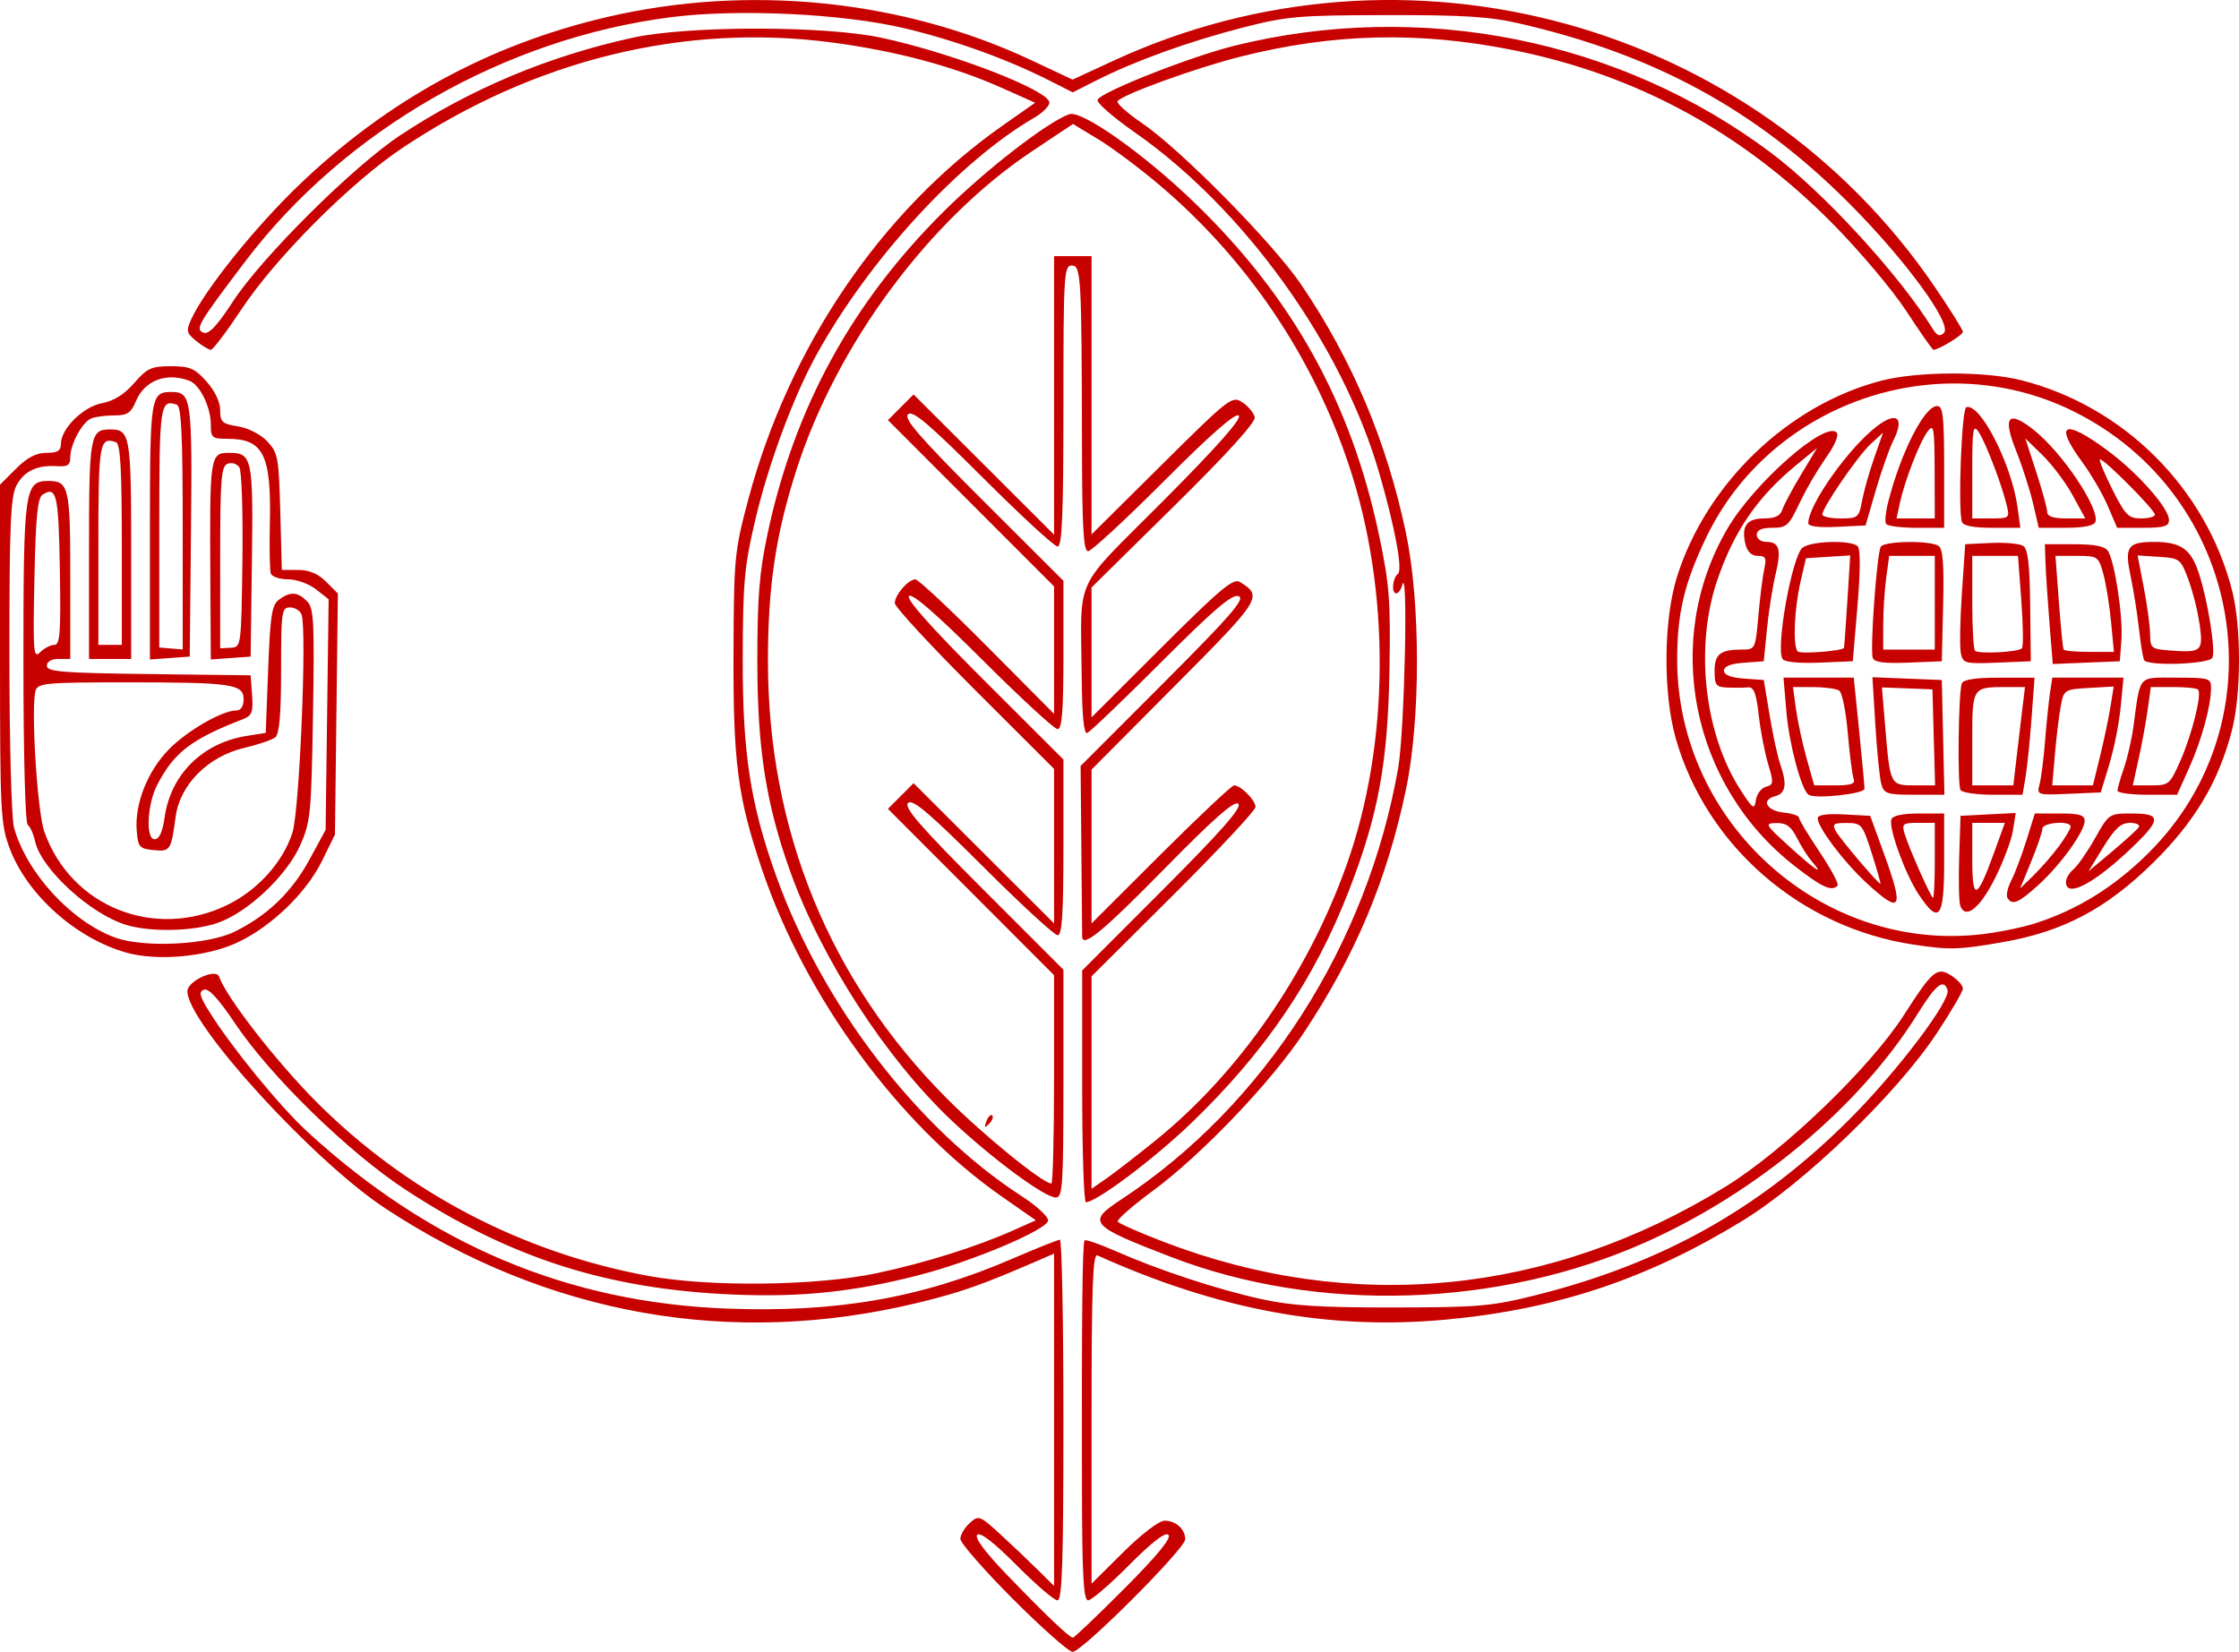
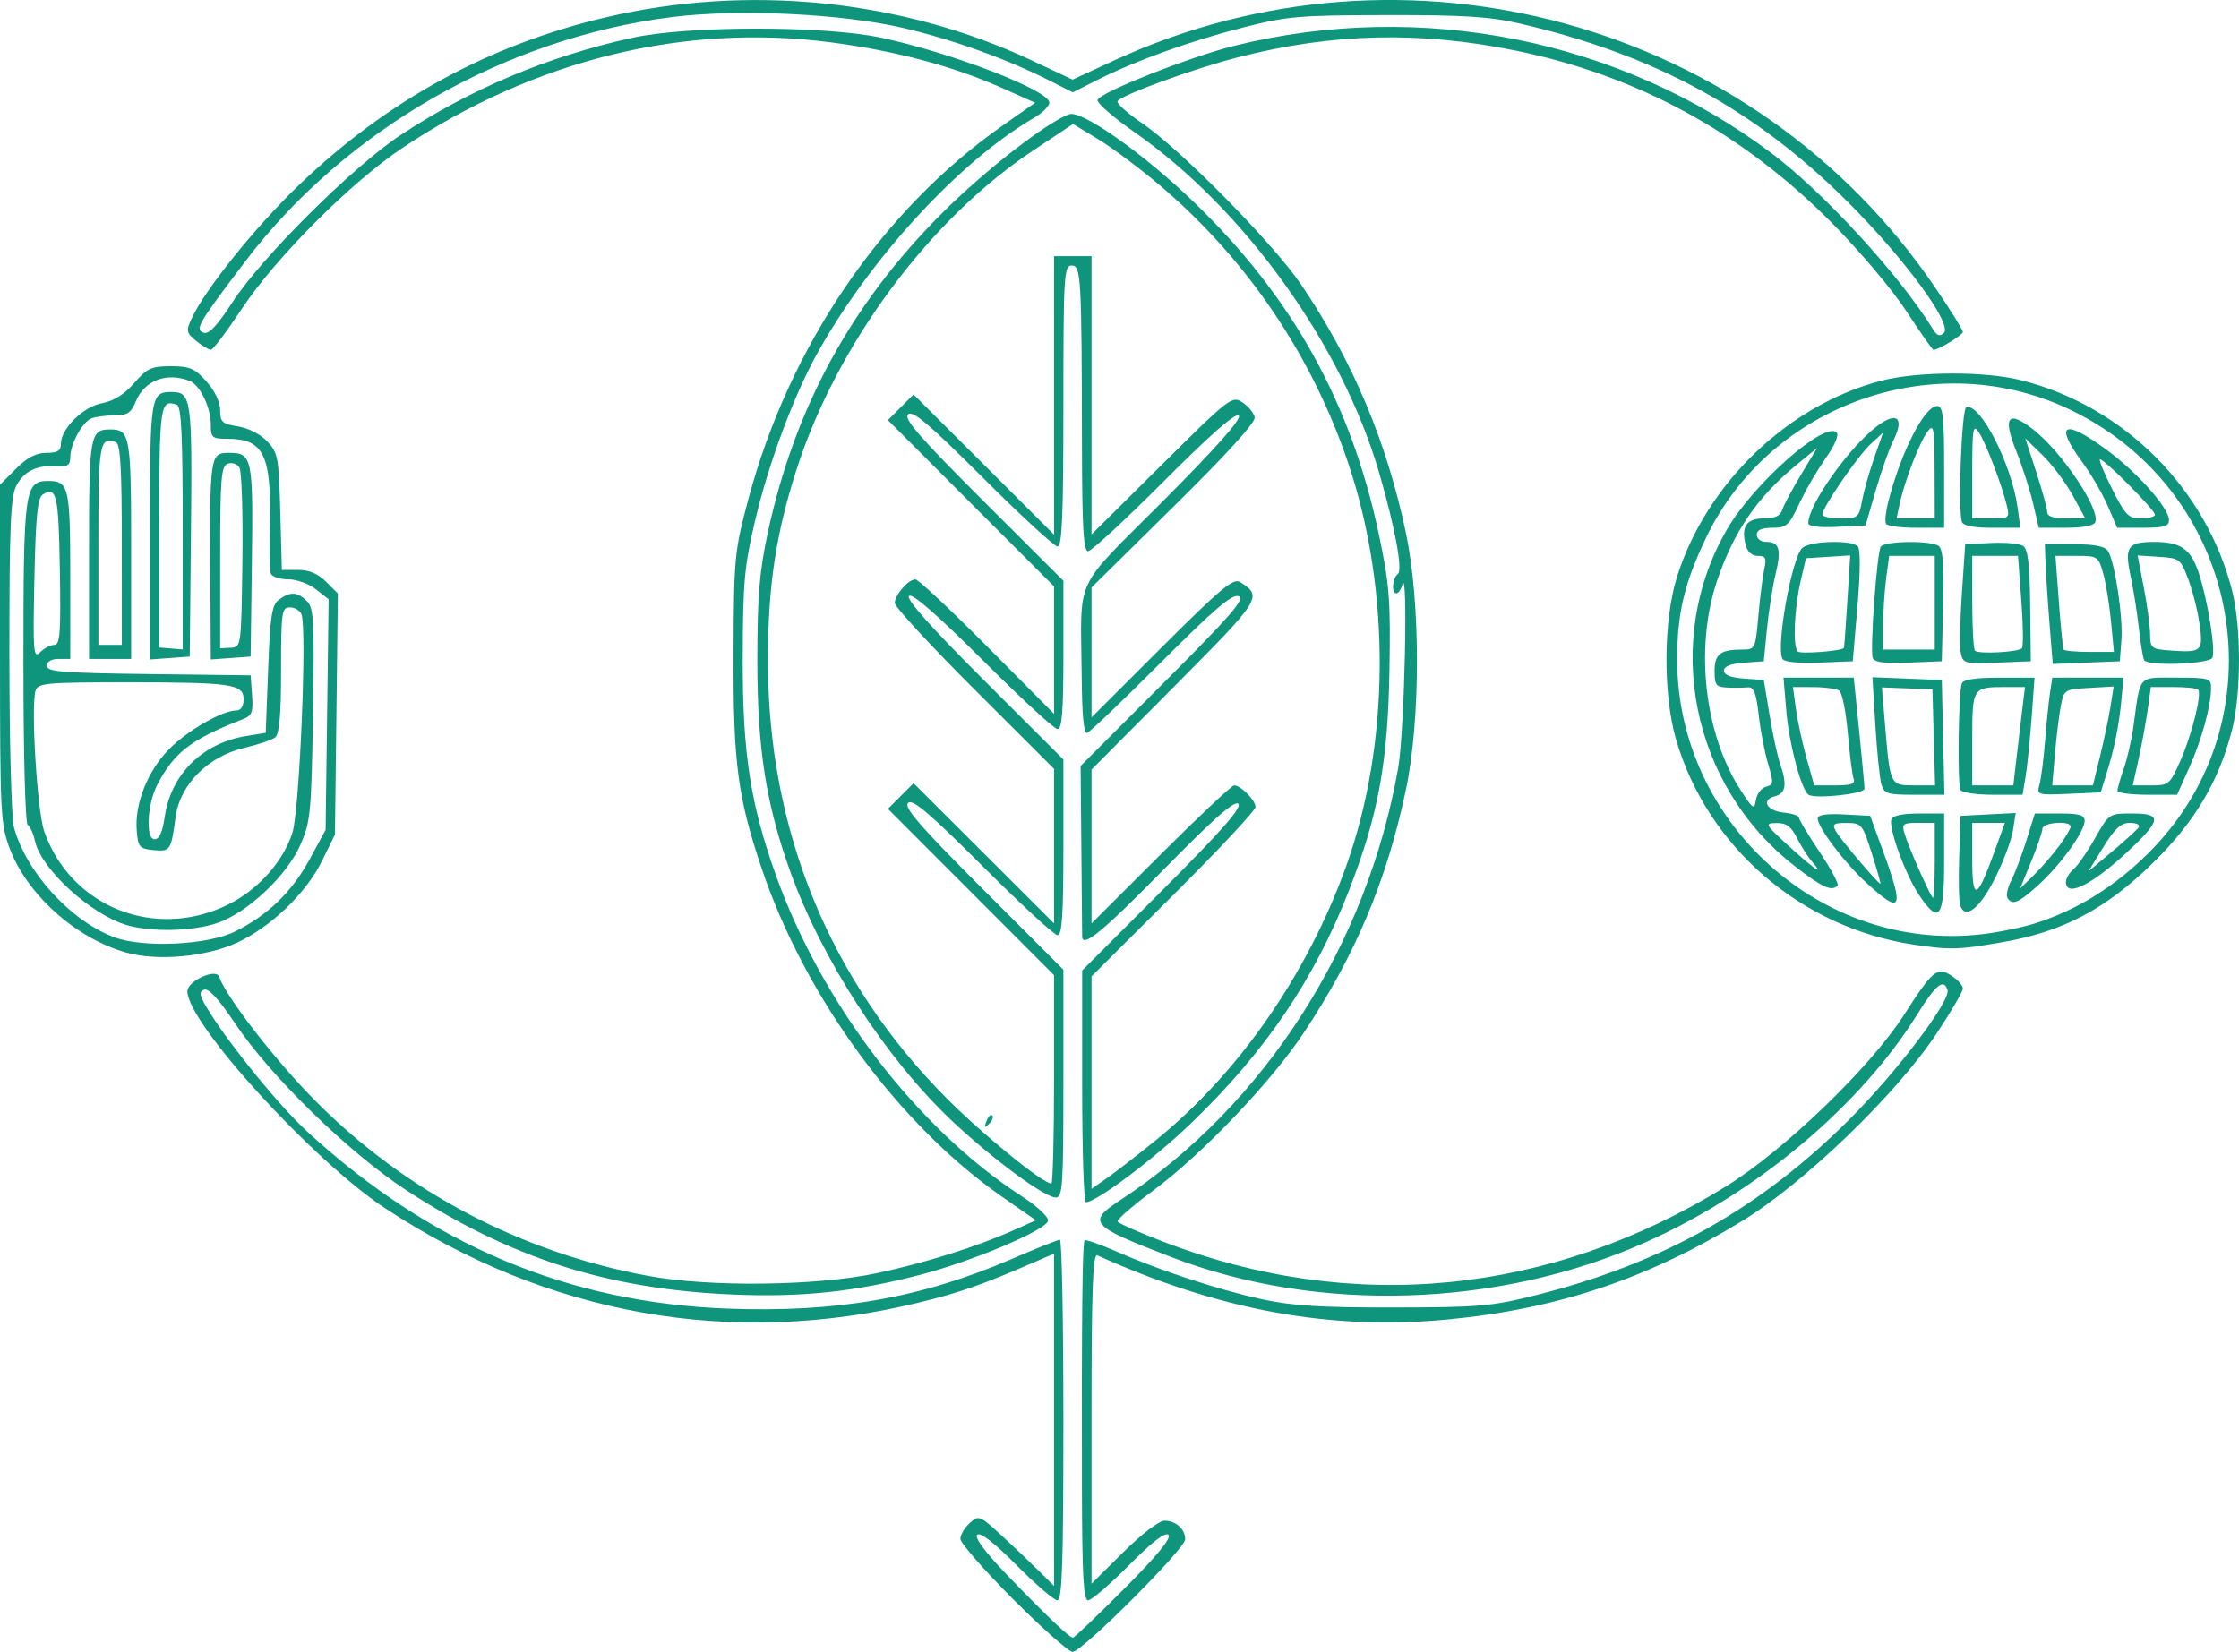
<svg xmlns="http://www.w3.org/2000/svg" width="477.941" height="352.689" viewBox="0 0 126.455 93.316">
-   <path d="M57.212 90.335c-1.635-1.64-2.972-3.169-2.972-3.399 0-.23.236-.631.525-.893.51-.462.56-.443 1.786.683a91.205 91.205 0 012.12 2.013l.86.855V70.819l-.992.43c-3.097 1.343-4.313 1.77-6.701 2.348-10.52 2.547-20.892.707-30.078-5.335C17.68 65.578 10.583 57.793 10.583 56c0-.582 1.628-1.326 1.796-.821.375 1.125 3.22 4.79 5.48 7.058 5.086 5.104 11.593 8.518 18.75 9.84 3.485.643 9.54.569 12.938-.159 2.746-.587 5.598-1.483 7.684-2.414l1.271-.568-1.933-1.349c-5.816-4.058-11.086-11.25-13.527-18.457-1.376-4.065-1.636-6.027-1.614-12.17.02-5.473.052-5.805.83-8.732 2.299-8.636 7.524-16.328 14.348-21.12l1.856-1.303-1.86-.832C53.867 3.75 50.614 2.879 46.992 2.4c-8.333-1.102-16.78.968-24.239 5.94-2.933 1.955-7.155 6.182-9.096 9.106-.845 1.274-1.63 2.315-1.747 2.315-.116 0-.488-.224-.826-.498-.556-.45-.583-.569-.278-1.237.748-1.641 3.594-5.188 6.074-7.568C21.878 5.662 27.618 2.526 34.246.972 42.266-.91 50.95-.027 58.27 3.412l2.309 1.086 2.32-1.073c16.466-7.607 36.166-2.19 46.35 12.748.887 1.3 1.612 2.458 1.612 2.573 0 .179-1.37 1.016-1.663 1.016-.056 0-.744-.983-1.528-2.183-.788-1.208-2.669-3.436-4.21-4.99-5.074-5.112-10.992-8.334-17.878-9.735-5.392-1.098-10.29-.984-15.58.361-2.524.642-6.665 2.147-6.885 2.503-.07.114.552.672 1.384 1.239 2.193 1.494 7.409 6.788 8.992 9.127 2.891 4.27 4.814 8.825 5.907 13.996.837 3.962.838 10.59 0 14.552-1.084 5.13-2.846 9.318-5.775 13.728-1.851 2.787-5.749 6.867-8.504 8.903-1.16.858-2.058 1.644-1.994 1.748.065.104 1.217.612 2.56 1.13 10.688 4.11 21.821 3.023 31.764-3.101 3.291-2.028 8.177-6.73 10.085-9.708 1.625-2.536 1.875-2.74 2.695-2.204.347.227.63.55.63.716 0 .166-.67 1.313-1.49 2.549-2.264 3.415-7.456 8.425-10.946 10.563-5.373 3.292-10.491 5.002-16.725 5.588-6.593.62-12.857-.532-19.72-3.625-.262-.118-.331 1.817-.331 9.198v9.348l1.792-1.779c1.028-1.02 2.022-1.779 2.329-1.779.64 0 1.17.476 1.17 1.05 0 .53-5.829 6.359-6.358 6.359-.218 0-1.734-1.342-3.37-2.981zm6.284-.587c1.85-1.856 2.676-2.862 2.499-3.04-.178-.177-.917.39-2.234 1.716-1.082 1.09-2.12 1.981-2.305 1.981-.264 0-.34-1.4-.35-6.416-.02-9.58.026-13.793.151-13.919.062-.062.86.216 1.773.617 2.455 1.078 5.73 2.156 8.204 2.7 1.718.378 3.324.48 7.48.474 4.836-.006 5.531-.067 8.081-.709 7.14-1.797 12.674-4.914 17.722-9.981 2.658-2.669 5.673-6.659 5.477-7.248-.22-.66-.658-.308-1.701 1.368-3.23 5.19-9.041 10.07-15.337 12.88-8.309 3.71-18.537 4.03-26.81.84-4.62-1.78-4.78-1.963-2.825-3.248 8.078-5.31 13.897-14.378 15.647-24.384.363-2.078.572-11.65.225-10.322-.067.254-.218.463-.337.463-.285 0-.209-.878.096-1.099.284-.206-.162-2.62-1.056-5.704-2.093-7.224-7.622-14.926-13.813-19.244-1.207-.842-2.15-1.666-2.094-1.831.141-.426 5.242-2.443 7.742-3.061 10.528-2.603 21.746-.362 30.296 6.053 2.973 2.23 7.245 6.886 9.152 9.975.222.359.385.413.607.202.508-.484-2.188-4.165-5.407-7.384-5.24-5.238-10.904-8.324-18.522-10.092-1.706-.396-3.168-.49-7.54-.482-5.018.009-5.633.063-8.202.725-2.989.77-6.039 1.874-8.186 2.962l-1.34.678-1.307-.662c-2.4-1.217-5.413-2.303-8.217-2.964C47.577.77 41.722.49 37.948.965c-9.412 1.185-18.464 6.37-24.094 13.8-2.686 3.545-2.857 3.837-2.354 4.03.29.111.762-.39 1.65-1.754 1.642-2.52 6.805-7.65 9.472-9.41 3.964-2.617 8.359-4.46 13.107-5.5 3.122-.682 10.803-.686 14.013-.006 3.985.843 9.525 2.98 9.525 3.672 0 .196-.387.581-.86.856-4.225 2.454-9.313 7.993-12.284 13.373-1.309 2.37-2.715 6.16-3.463 9.333-.622 2.636-.702 3.521-.712 7.865-.013 5.314.436 8.218 1.896 12.282 2.607 7.256 7.97 14.25 13.845 18.058.873.565 1.538 1.182 1.504 1.396-.082.522-4.242 2.281-7.231 3.058-3.7.96-6.688 1.276-10.555 1.113-7.086-.298-12.587-2.056-18.478-5.905-3.23-2.11-7.658-6.429-9.66-9.422-.93-1.387-1.49-1.994-1.75-1.894-.31.12-.252.356.305 1.248 1.263 2.022 3.99 5.357 5.55 6.788 6.95 6.375 14.689 9.635 23.682 9.978 6.21.236 10.97-.595 16.118-2.816 1.37-.591 2.579-1.075 2.688-1.075.11 0 .198 4.583.198 10.186 0 8.08-.07 10.186-.337 10.186-.185 0-1.223-.891-2.305-1.98-1.274-1.283-2.059-1.891-2.225-1.725-.166.167.437.977 1.71 2.298 2.184 2.266 3.484 3.504 3.691 3.516.076.004 1.381-1.24 2.902-2.766zM61.119 61.37v-6.546l4.556-4.561c3.303-3.307 4.476-4.642 4.266-4.852-.21-.21-1.368.807-4.207 3.7-3.466 3.529-4.613 4.47-4.616 3.79l-.044-4.915-.043-4.715 4.7-4.705c3.796-3.802 4.609-4.74 4.229-4.886-.363-.139-1.365.715-4.377 3.728-2.149 2.149-4.032 3.95-4.185 4-.185.062-.288-1.011-.305-3.17-.046-5.868-.56-4.755 4.6-9.938 3.028-3.042 4.45-4.647 4.273-4.824-.177-.177-1.582 1.054-4.222 3.699-2.176 2.18-4.107 3.964-4.291 3.964-.259 0-.337-1.329-.345-5.887-.018-9.715-.049-10.253-.585-10.253-.43 0-.463.554-.463 7.938 0 6.132-.074 7.937-.327 7.937-.18 0-2.083-1.752-4.228-3.894-3.057-3.052-3.97-3.825-4.222-3.574-.252.252.664 1.304 4.228 4.863l4.55 4.542V37c0 3.155-.082 4.192-.328 4.192-.18 0-2.083-1.753-4.228-3.895-2.6-2.594-3.99-3.806-4.166-3.63-.176.177 1.236 1.763 4.229 4.752l4.492 4.487v4.964c0 3.768-.078 4.963-.327 4.963-.18 0-2.083-1.752-4.228-3.894-3.041-3.036-3.972-3.824-4.22-3.576-.248.249.684 1.322 4.229 4.868l4.546 4.549v6.435c0 5.76-.045 6.435-.429 6.435-.63 0-3.622-2.211-5.885-4.35-3.727-3.525-7.346-9.116-9.13-14.109-1.356-3.796-1.843-6.92-1.843-11.836 0-3.621.113-5.025.578-7.205 1.52-7.123 4.759-13.05 9.942-18.196 2.381-2.365 5.844-5.05 7.092-5.501.696-.251 4.193 2.214 7.047 4.966 5.56 5.363 8.875 11.323 10.45 18.793.594 2.813.661 3.687.592 7.672-.09 5.226-.633 8.171-2.296 12.447-1.945 5-4.713 9.083-8.892 13.11-2.086 2.011-5.364 4.474-5.955 4.474-.117 0-.212-2.946-.212-6.546zm4.161 3.042c4.677-3.786 8.563-9.382 10.751-15.485 2.471-6.889 2.526-15.548.144-22.673A35.398 35.398 0 0065.55 10.507c-1.13-.962-2.705-2.143-3.501-2.626l-1.447-.877-2.282 1.519c-5.853 3.895-11.074 10.95-13.342 18.032-1.17 3.653-1.608 6.598-1.606 10.808.005 9.545 3.484 18.046 10.108 24.695 2.061 2.069 5.418 4.8 5.9 4.8.083 0 .151-2.649.151-5.885v-5.884L54.84 50.39l-4.692-4.697.725-.725.724-.724 3.968 3.96 3.967 3.961v-8.73l-4.498-4.492c-2.474-2.47-4.498-4.663-4.498-4.871 0-.464.769-1.349 1.166-1.342.16.003 1.986 1.713 4.06 3.8l3.77 3.797v-7.2l-4.692-4.697-4.692-4.697.725-.725.724-.725 3.968 3.961 3.967 3.96V14.47h2.117v15.72l3.96-3.93c3.852-3.82 3.978-3.917 4.564-3.528.332.22.643.598.691.84.057.284-1.573 2.08-4.564 5.028l-4.651 4.587v7.338l3.97-3.964c3.32-3.313 4.043-3.917 4.414-3.683 1.296.818 1.221.938-3.692 5.879l-4.692 4.718V52.166l3.906-3.899c2.148-2.145 4.014-3.9 4.146-3.9.378 0 1.208.84 1.208 1.222 0 .19-2.083 2.42-4.63 4.956l-4.63 4.61v12.003l.86-.599c.473-.33 1.72-1.296 2.772-2.147zm-9.568-1.072c.1-.26.247-.408.329-.326.081.081 0 .295-.181.474-.261.26-.292.23-.148-.148zM7.125 53.812c-2.847-.807-5.6-3.274-6.582-5.895C.033 46.55 0 45.9 0 36.923v-9.541l.9-.9c.636-.636 1.14-.9 1.72-.9.632 0 .82-.116.82-.509 0-.858 1.26-2.101 2.33-2.299.654-.12 1.251-.495 1.807-1.133.732-.842.975-.953 2.072-.953 1.069 0 1.35.12 2.014.864.472.527.772 1.158.772 1.62 0 .67.114.773 1.008.916.587.094 1.277.448 1.654.848.601.64.652.914.733 3.974l.088 3.287h.917c.626 0 1.127.21 1.582.666l.665.665-.082 6.81-.082 6.808-.731 1.488c-.895 1.823-2.905 3.752-4.823 4.63-1.746.8-4.5 1.041-6.239.548zm6.124-1.179c1.86-.914 3.235-2.24 4.232-4.078l.908-1.674.086-6.513.086-6.514-.717-.564c-.399-.313-1.1-.564-1.58-.564-.474 0-.91-.149-.97-.33-.06-.183-.084-1.437-.053-2.788.09-3.915-.358-4.82-2.391-4.82-.876 0-.944-.058-.944-.806 0-.978-.616-2.244-1.202-2.469-1.296-.497-2.54-.025-3.027 1.149-.276.665-.483.804-1.205.804-.48 0-1.065.074-1.3.164-.52.199-1.203 1.455-1.203 2.208 0 .432-.153.536-.728.497-1.142-.078-1.89.279-2.318 1.105-.326.63-.394 2.285-.392 9.572 0 4.914.115 9.222.26 9.74.708 2.553 3.225 5.296 5.691 6.205 1.627.6 5.241.427 6.767-.324zm-6.068-.367c-2.025-.582-4.853-3.16-5.2-4.738-.093-.425-.28-.84-.414-.924-.141-.087-.244-3.957-.244-9.204 0-9.79.061-10.23 1.417-10.23 1.143 0 1.229.372 1.229 5.344v4.71h-.662c-.407 0-.661.15-.661.392 0 .331.881.402 5.755.463l5.754.071.082 1.123c.07.967-.004 1.157-.53 1.36-2.915 1.132-3.88 1.873-4.83 3.71-.564 1.09-.66 3.067-.149 3.067.268 0 .451-.4.573-1.256.344-2.406 2.136-4.182 4.62-4.579l1.087-.174.137-3.59c.117-3.062.208-3.642.617-3.94.636-.466 1.042-.443 1.574.09.39.39.43 1.11.341 6.415-.092 5.584-.14 6.068-.72 7.37-.781 1.75-2.986 3.818-4.692 4.399-1.367.466-3.694.521-5.084.121zm5.675-1.152c1.705-.834 3.124-2.413 3.659-4.071.403-1.25.83-11.508.514-12.332-.084-.219-.378-.397-.653-.397-.467 0-.501.243-.501 3.54 0 2.514-.096 3.614-.33 3.8-.183.145-.976.414-1.764.6-2.025.474-3.617 2.072-3.859 3.872-.258 1.927-.3 1.989-1.255 1.897-.79-.076-.869-.168-.945-1.09-.125-1.521.615-3.388 1.832-4.617 1.05-1.061 3.005-2.182 3.805-2.182.244 0 .4-.244.4-.628 0-.865-.65-.96-6.63-.96-4.51 0-4.99.044-5.118.464-.276.898.09 6.834.49 7.968 1.5 4.254 6.243 6.148 10.355 4.136zM3.068 36.43c.324 0 .373-.68.312-4.277-.072-4.23-.183-4.71-.972-4.211-.288.182-.392 1.249-.465 4.778-.085 4.136-.056 4.507.324 4.127.229-.23.59-.417.801-.417zm1.96-5.37c0-6.473.056-6.8 1.19-6.8 1.133 0 1.19.327 1.19 6.8v6.164h-2.38zm1.851-.296c0-4.296-.08-5.695-.33-5.782-.932-.325-.993.031-.993 5.788v5.66H6.88zm1.588-.748c0-7.626.038-7.873 1.21-7.873 1.133 0 1.183.354 1.11 7.837l-.071 7.112-1.125.081-1.124.082zm1.852-.181c0-5.246-.078-6.881-.331-6.97-.946-.33-.992-.008-.992 6.921v6.793l.661.055.662.055zm1.562 3.105c-.044-7.258-.029-7.358 1.069-7.358 1.293 0 1.354.297 1.277 6.12l-.072 5.39-1.124.081-1.125.082-.025-4.315zm1.81-1.272c.036-2.692-.041-5.061-.171-5.264a.574.574 0 00-.661-.207c-.368.141-.424.833-.424 5.294v5.132l.596-.03c.592-.03.595-.055.66-4.925zm94.391 21.696c-6.373-.954-11.68-5.546-13.43-11.621-.732-2.545-.705-6.71.06-9.15 1.656-5.282 6.292-9.731 11.556-11.09 2.057-.53 5.86-.539 7.91-.018 5.785 1.47 10.422 6.107 11.892 11.892.52 2.043.512 5.853-.015 7.887-.75 2.897-2.095 5.157-4.445 7.47-2.655 2.612-5.084 3.894-8.512 4.492-2.473.431-2.967.445-5.016.138zm6.88-1.21c2.38-.765 4.462-2.06 6.375-3.96 7.562-7.517 5.39-20.223-4.27-24.978-7.606-3.745-17.069-.467-20.718 7.176-1.228 2.572-1.63 4.28-1.624 6.911.019 9.18 8.166 16.514 17.194 15.475.946-.108 2.315-.389 3.042-.623zm-6.603-1.635c-.76-1.148-1.704-3.748-1.537-4.233.072-.21.637-.33 1.547-.33h1.433v2.777c0 3.163-.292 3.525-1.443 1.786zm.914-1.918v-2.117h-.944c-.855 0-.927.056-.766.596.243.815 1.495 3.638 1.614 3.638.053 0 .096-.953.096-2.117zm1.443 2.578c-.078-.204-.107-1.433-.065-2.731l.077-2.36 1.558-.081 1.559-.08-.16 1.006c-.089.554-.553 1.779-1.031 2.723-.845 1.667-1.642 2.293-1.938 1.523zm1.881-2.943l.636-1.752h-1.843v2.038c0 2.397.255 2.337 1.207-.286zm-7.195 1.628c-1.264-1.165-2.744-3.127-2.744-3.639 0-.193.518-.268 1.484-.217l1.484.08.765 2.101c1.17 3.215.998 3.506-.99 1.675zm.315-1.654c-.524-1.648-.579-1.714-1.414-1.72-.747-.005-.835.06-.621.457.23.43 2.387 2.977 2.52 2.977.034 0-.185-.771-.485-1.714zm7.662 2.516c-.088-.142.01-.588.218-.993.207-.404.59-1.42.852-2.256l.477-1.522h1.407c1.102 0 1.407.09 1.407.416 0 .602-1.373 2.503-2.625 3.634-1.121 1.013-1.467 1.157-1.736.72zm2.911-2.927c.36-.488.656-.984.656-1.101 0-.359-1.587-.241-1.594.117-.004.182-.289 1.017-.634 1.856l-.627 1.526.772-.755a16.364 16.364 0 001.427-1.643zm-14.92 1.133c-5.863-4.564-7.5-12.768-3.805-19.073 1.506-2.57 5.503-6.09 6.164-5.428.146.146-.096.718-.613 1.444a19.995 19.995 0 00-1.495 2.572c-.583 1.246-.72 1.369-1.521 1.369-.607 0-.881.123-.881.397 0 .218.23.396.513.396.765 0 .89.416.55 1.833-.17.704-.388 2.097-.487 3.097l-.18 1.817-1.124.082c-.742.053-1.124.206-1.124.448 0 .241.382.394 1.124.447l1.125.082.328 1.984c.18 1.091.448 2.33.595 2.752.405 1.162.324 1.67-.29 1.83-.81.212-.469.828.511.925.462.046.84.172.84.281 0 .11.527.984 1.17 1.944.644.96 1.1 1.816 1.015 1.901-.343.343-.869.103-2.415-1.1zm.964-.265c-.223-.254-.602-.85-.841-1.323-.335-.66-.603-.857-1.157-.848-.69.012-.661.066.72 1.323 1.448 1.32 2.03 1.706 1.278.848zm-2.596-4.22c.434-.113.444-.223.123-1.29-.193-.64-.432-1.886-.532-2.766-.141-1.25-.275-1.592-.609-1.56-.235.023-.755.028-1.155.01-.645-.026-.728-.132-.728-.927 0-.968.325-1.22 1.571-1.22.72 0 .738-.038.904-1.917.093-1.055.243-2.246.333-2.646.137-.607.076-.728-.367-.728-.341 0-.589-.229-.692-.64-.257-1.025.061-1.477 1.04-1.477.62 0 .925-.142 1.034-.484.084-.267.561-1.162 1.059-1.988l.905-1.504-1.156.948c-2.213 1.813-3.56 3.781-4.496 6.568-1.263 3.762-.711 8.642 1.334 11.806.7 1.082.779 1.134.864.565.051-.344.307-.682.568-.75zm16.943 5.377c0-.2.192-.524.427-.719.235-.195.782-.983 1.216-1.752.785-1.39.796-1.398 2.087-1.398 1.656 0 1.664.33.04 1.888-2.164 2.077-3.77 2.92-3.77 1.981zm4.116-3.099c.082-.132-.146-.24-.506-.24-.503 0-.848.316-1.497 1.369l-.842 1.37 1.348-1.13c.742-.62 1.415-1.237 1.497-1.369zm-18.652-1.828c-.408-.276-1.096-2.852-1.253-4.696l-.163-1.919h3.968l.304 2.992c.167 1.646.303 3.123.303 3.283 0 .293-2.785.592-3.159.34zm2.547-.893c-.077-.2-.225-1.36-.33-2.58-.104-1.218-.322-2.303-.484-2.41-.161-.107-.816-.196-1.454-.198l-1.16-.004.17 1.25c.095.688.365 1.938.6 2.778l.43 1.528h1.184c.895 0 1.15-.089 1.044-.364zm1.563.298c-.093-.328-.244-1.822-.336-3.32l-.167-2.724 1.959.078 1.959.079.074 3.24.074 3.242h-1.697c-1.533 0-1.713-.057-1.866-.595zm2.961-2.646l-.075-2.712-1.427-.056-1.426-.055.181 2.172c.28 3.353.284 3.363 1.651 3.363h1.171zm1.51 2.973c-.181-.293-.119-5.483.073-6.016.08-.225.757-.33 2.114-.33h1.995l-.17 2.314c-.095 1.274-.247 2.762-.34 3.308l-.167.992h-1.67c-.918 0-1.744-.12-1.835-.268zm3.16-1.783c.097-.836.245-2.087.33-2.778l.152-1.256h-1.07c-1.896 0-1.908.019-1.908 2.938v2.618h2.32zm1.304 1.468c.091-.334.232-1.441.313-2.46.081-1.018.206-2.239.278-2.712l.13-.86h4.021l-.157 1.654a19.8 19.8 0 01-.643 3.241l-.486 1.588-1.81.079c-1.776.077-1.808.067-1.646-.53zm3.42-1.6c.222-.91.486-2.166.586-2.793l.183-1.139-1.405.081c-1.373.08-1.408.101-1.581 1.007-.098.51-.247 1.73-.332 2.712l-.154 1.786H118.204zm.982 1.952c0-.128.161-.693.359-1.257.197-.564.44-1.62.54-2.349.407-2.996.215-2.778 2.429-2.778 1.862 0 1.963.031 1.957.596-.011 1.035-.53 2.923-1.236 4.498l-.682 1.52h-1.684c-.926 0-1.683-.103-1.683-.23zm3.552-1.687c.66-1.497 1.23-3.794 1-4.025-.079-.078-.71-.142-1.405-.142h-1.263l-.174 1.256a43.04 43.04 0 01-.51 2.778l-.336 1.522h1.038c.997 0 1.06-.054 1.65-1.39zm-22.47-5.756c-.394-.636.541-5.823 1.131-6.283.498-.387 2.75-.445 3.116-.08.158.16.153 1.402-.014 3.374l-.264 3.122-1.896.078c-1.163.047-1.965-.035-2.074-.211zm3.469-.62c.016-.022.103-1.208.192-2.634l.163-2.594-1.25.08-1.25.08-.306 1.323c-.357 1.544-.443 3.663-.16 3.945.154.155 2.487-.024 2.61-.199zm1.628.566c-.165-.442.23-5.924.453-6.285.2-.323 2.763-.364 3.256-.051.253.16.32 1.024.265 3.37l-.075 3.153-1.886.077c-1.356.056-1.921-.018-2.013-.264zm3.502-3.12v-2.646h-2.574l-.168 1.228a23.673 23.673 0 00-.169 2.646v1.418h2.911zm1.473 2.856c-.072-.334-.046-1.857.058-3.385l.189-2.778 1.455-.069c.8-.038 1.618.038 1.817.167.27.176.371 1.041.397 3.376l.035 3.14-1.91.078c-1.807.073-1.918.045-2.041-.53zm3.446-.279c.088-.088.075-1.299-.03-2.691l-.19-2.532h-2.582v2.602c0 1.43.07 2.672.155 2.757.196.196 2.43.081 2.647-.136zm1.558-1.441c-.103-1.28-.203-2.803-.223-3.385l-.036-1.058 1.665.003c1.175.002 1.736.117 1.905.39.386.625.852 3.737.754 5.03l-.091 1.191-1.894.077-1.893.078-.187-2.327zm3.477-.078c-.09-.946-.288-2.166-.44-2.712-.27-.96-.316-.992-1.488-.992h-1.21l.192 2.58c.105 1.419.227 2.64.27 2.712.044.073.7.132 1.46.132h1.38zm1.869 2.183c-.064-.109-.195-.913-.293-1.786a37.519 37.519 0 00-.476-2.998c-.343-1.61-.154-1.886 1.298-1.892 1.535-.007 2.113.39 2.562 1.765.503 1.538.949 4.304.77 4.771-.142.37-3.655.497-3.861.14zm3.143-1.976a14.22 14.22 0 00-.63-2.54c-.447-1.205-.492-1.24-1.67-1.318l-1.21-.079.347 1.8c.192.989.353 2.178.358 2.643.009.802.066.849 1.134.927 1.773.13 1.868.049 1.671-1.433zm-22.11-5.76c0-1.036 2.282-4.259 3.876-5.474 1.131-.864 1.575-.481.929.802-.23.458-.678 1.726-.994 2.817l-.575 1.984-1.618.08c-1.037.05-1.618-.025-1.618-.21zm3.036-1.26c.102-.545.41-1.635.685-2.422l.501-1.43-.693.637c-.722.662-2.735 3.594-2.735 3.984 0 .123.463.224 1.029.224.98 0 1.037-.048 1.213-.993zm1.355 1.298c-.076-.122-.018-.688.128-1.256.722-2.813 2.044-5.4 2.76-5.4.329 0 .394.572.394 3.44v3.44h-1.572c-.864 0-1.634-.1-1.71-.224zm2.744-3.017c-.008-2.442-.047-2.661-.396-2.2-.445.59-1.295 2.784-1.568 4.052l-.186.86h2.159zm1.543 2.91c-.233-.7-.017-6.393.246-6.48.782-.261 2.561 3.215 2.896 5.657l.158 1.154h-1.595c-1.04 0-1.633-.115-1.705-.331zm2.535-.926c-.285-1.19-1.209-3.6-1.594-4.16-.312-.455-.358-.173-.358 2.183v2.705h1.063c1.026 0 1.057-.026.889-.728zm1.48-.132c-.18-.764-.608-2.096-.954-2.96-.778-1.942-.452-2.327.998-1.178 1.607 1.272 3.74 4.46 3.477 5.196-.076.213-.666.33-1.657.33h-1.54zm2.245-.436c-.388-.713-1.15-1.73-1.694-2.262l-.988-.965.619 1.899c.34 1.044.619 2.062.619 2.261 0 .247.341.363 1.075.363h1.075zm1.977.591c-.29-.678-.941-1.796-1.446-2.483-1.604-2.185-1.032-2.466 1.39-.683 1.732 1.275 3.514 3.285 3.514 3.964 0 .352-.28.436-1.465.436h-1.464zm2.664.492c0-.272-2.972-3.253-3.108-3.118-.056.056.265.828.714 1.716.723 1.434.903 1.615 1.604 1.615.435 0 .79-.096.79-.213z" fill="#c70000" />
+   <path d="M57.212 90.335c-1.635-1.64-2.972-3.169-2.972-3.399 0-.23.236-.631.525-.893.51-.462.56-.443 1.786.683a91.205 91.205 0 012.12 2.013l.86.855V70.819l-.992.43c-3.097 1.343-4.313 1.77-6.701 2.348-10.52 2.547-20.892.707-30.078-5.335C17.68 65.578 10.583 57.793 10.583 56c0-.582 1.628-1.326 1.796-.821.375 1.125 3.22 4.79 5.48 7.058 5.086 5.104 11.593 8.518 18.75 9.84 3.485.643 9.54.569 12.938-.159 2.746-.587 5.598-1.483 7.684-2.414l1.271-.568-1.933-1.349c-5.816-4.058-11.086-11.25-13.527-18.457-1.376-4.065-1.636-6.027-1.614-12.17.02-5.473.052-5.805.83-8.732 2.299-8.636 7.524-16.328 14.348-21.12l1.856-1.303-1.86-.832c-2.735-1.223-5.988-2.094-9.61-2.573-8.333-1.102-16.78.968-24.239 5.94-2.933 1.955-7.155 6.182-9.096 9.106-.845 1.274-1.63 2.315-1.747 2.315-.116 0-.488-.224-.826-.498-.556-.45-.583-.569-.278-1.237.748-1.641 3.594-5.188 6.074-7.568C21.878 5.662 27.618 2.526 34.246.972 42.266-.91 50.95-.027 58.27 3.412l2.309 1.086 2.32-1.073c16.466-7.607 36.166-2.19 46.35 12.748.887 1.3 1.612 2.458 1.612 2.573 0 .179-1.37 1.016-1.663 1.016-.056 0-.744-.983-1.528-2.183-.788-1.208-2.669-3.436-4.21-4.99-5.074-5.112-10.992-8.334-17.878-9.735-5.392-1.098-10.29-.984-15.58.361-2.524.642-6.665 2.147-6.885 2.503-.07.114.552.672 1.384 1.239 2.193 1.494 7.409 6.788 8.992 9.127 2.891 4.27 4.814 8.825 5.907 13.996.837 3.962.838 10.59 0 14.552-1.084 5.13-2.846 9.318-5.775 13.728-1.851 2.787-5.749 6.867-8.504 8.903-1.16.858-2.058 1.644-1.994 1.748.065.104 1.217.612 2.56 1.13 10.688 4.11 21.821 3.023 31.764-3.101 3.291-2.028 8.177-6.73 10.085-9.708 1.625-2.536 1.875-2.74 2.695-2.204.347.227.63.55.63.716 0 .166-.67 1.313-1.49 2.549-2.264 3.415-7.456 8.425-10.946 10.563-5.373 3.292-10.491 5.002-16.725 5.588-6.593.62-12.857-.532-19.72-3.625-.262-.118-.331 1.817-.331 9.198v9.348l1.792-1.779c1.028-1.02 2.022-1.779 2.329-1.779.64 0 1.17.476 1.17 1.05 0 .53-5.829 6.359-6.358 6.359-.218 0-1.734-1.342-3.37-2.981zm6.284-.587c1.85-1.856 2.676-2.862 2.499-3.04-.178-.177-.917.39-2.234 1.716-1.082 1.09-2.12 1.981-2.305 1.981-.264 0-.34-1.4-.35-6.416-.02-9.58.026-13.793.151-13.919.062-.062.86.216 1.773.617 2.455 1.078 5.73 2.156 8.204 2.7 1.718.378 3.324.48 7.48.474 4.836-.006 5.531-.067 8.081-.709 7.14-1.797 12.674-4.914 17.722-9.981 2.658-2.669 5.673-6.659 5.477-7.248-.22-.66-.658-.308-1.701 1.368-3.23 5.19-9.041 10.07-15.337 12.88-8.309 3.71-18.537 4.03-26.81.84-4.62-1.78-4.78-1.963-2.825-3.248 8.078-5.31 13.897-14.378 15.647-24.384.363-2.078.572-11.65.225-10.322-.067.254-.218.463-.337.463-.285 0-.209-.878.096-1.099.284-.206-.162-2.62-1.056-5.704-2.093-7.224-7.622-14.926-13.813-19.244-1.207-.842-2.15-1.666-2.094-1.831.141-.426 5.242-2.443 7.742-3.061 10.528-2.603 21.746-.362 30.296 6.053 2.973 2.23 7.245 6.886 9.152 9.975.222.359.385.413.607.202.508-.484-2.188-4.165-5.407-7.384-5.24-5.238-10.904-8.324-18.522-10.092-1.706-.396-3.168-.49-7.54-.482-5.018.009-5.633.063-8.202.725-2.989.77-6.039 1.874-8.186 2.962l-1.34.678-1.307-.662c-2.4-1.217-5.413-2.303-8.217-2.964C47.577.77 41.722.49 37.948.965c-9.412 1.185-18.464 6.37-24.094 13.8-2.686 3.545-2.857 3.837-2.354 4.03.29.111.762-.39 1.65-1.754 1.642-2.52 6.805-7.65 9.472-9.41 3.964-2.617 8.359-4.46 13.107-5.5 3.122-.682 10.803-.686 14.013-.006 3.985.843 9.525 2.98 9.525 3.672 0 .196-.387.581-.86.856-4.225 2.454-9.313 7.993-12.284 13.373-1.309 2.37-2.715 6.16-3.463 9.333-.622 2.636-.702 3.521-.712 7.865-.013 5.314.436 8.218 1.896 12.282 2.607 7.256 7.97 14.25 13.845 18.058.873.565 1.538 1.182 1.504 1.396-.082.522-4.242 2.281-7.231 3.058-3.7.96-6.688 1.276-10.555 1.113-7.086-.298-12.587-2.056-18.478-5.905-3.23-2.11-7.658-6.429-9.66-9.422-.93-1.387-1.49-1.994-1.75-1.894-.31.12-.252.356.305 1.248 1.263 2.022 3.99 5.357 5.55 6.788 6.95 6.375 14.689 9.635 23.682 9.978 6.21.236 10.97-.595 16.118-2.816 1.37-.591 2.579-1.075 2.688-1.075.11 0 .198 4.583.198 10.186 0 8.08-.07 10.186-.337 10.186-.185 0-1.223-.891-2.305-1.98-1.274-1.283-2.059-1.891-2.225-1.725-.166.167.437.977 1.71 2.298 2.184 2.266 3.484 3.504 3.691 3.516.076.004 1.381-1.24 2.902-2.766zM61.119 61.37v-6.546l4.556-4.561c3.303-3.307 4.476-4.642 4.266-4.852-.21-.21-1.368.807-4.207 3.7-3.466 3.529-4.613 4.47-4.616 3.79l-.044-4.915-.043-4.715 4.7-4.705c3.796-3.802 4.609-4.74 4.229-4.886-.363-.139-1.365.715-4.377 3.728-2.149 2.149-4.032 3.95-4.185 4-.185.062-.288-1.011-.305-3.17-.046-5.868-.56-4.755 4.6-9.938 3.028-3.042 4.45-4.647 4.273-4.824-.177-.177-1.582 1.054-4.222 3.699-2.176 2.18-4.107 3.964-4.291 3.964-.259 0-.337-1.329-.345-5.887-.018-9.715-.049-10.253-.585-10.253-.43 0-.463.554-.463 7.938 0 6.132-.074 7.937-.327 7.937-.18 0-2.083-1.752-4.228-3.894-3.057-3.052-3.97-3.825-4.222-3.574-.252.252.664 1.304 4.228 4.863l4.55 4.542V37c0 3.155-.082 4.192-.328 4.192-.18 0-2.083-1.753-4.228-3.895-2.6-2.594-3.99-3.806-4.166-3.63-.176.177 1.236 1.763 4.229 4.752l4.492 4.487v4.964c0 3.768-.078 4.963-.327 4.963-.18 0-2.083-1.752-4.228-3.894-3.041-3.036-3.972-3.824-4.22-3.576-.248.249.684 1.322 4.229 4.868l4.546 4.549v6.435c0 5.76-.045 6.435-.429 6.435-.63 0-3.622-2.211-5.885-4.35-3.727-3.525-7.346-9.116-9.13-14.109-1.356-3.796-1.843-6.92-1.843-11.836 0-3.621.113-5.025.578-7.205 1.52-7.123 4.759-13.05 9.942-18.196 2.381-2.365 5.844-5.05 7.092-5.501.696-.251 4.193 2.214 7.047 4.966 5.56 5.363 8.875 11.323 10.45 18.793.594 2.813.661 3.687.592 7.672-.09 5.226-.633 8.171-2.296 12.447-1.945 5-4.713 9.083-8.892 13.11-2.086 2.011-5.364 4.474-5.955 4.474-.117 0-.212-2.946-.212-6.546zm4.161 3.042c4.677-3.786 8.563-9.382 10.751-15.485 2.471-6.889 2.526-15.548.144-22.673A35.398 35.398 0 0065.55 10.507c-1.13-.962-2.705-2.143-3.501-2.626l-1.447-.877-2.282 1.519c-5.853 3.895-11.074 10.95-13.342 18.032-1.17 3.653-1.608 6.598-1.606 10.808.005 9.545 3.484 18.046 10.108 24.695 2.061 2.069 5.418 4.8 5.9 4.8.083 0 .151-2.649.151-5.885v-5.884L54.84 50.39l-4.692-4.697.725-.725.724-.724 3.968 3.96 3.967 3.961v-8.73l-4.498-4.492c-2.474-2.47-4.498-4.663-4.498-4.871 0-.464.769-1.349 1.166-1.342.16.003 1.986 1.713 4.06 3.8l3.77 3.797v-7.2L54.84 28.43l-4.692-4.697.725-.725.724-.725 3.968 3.961 3.967 3.96V14.47h2.117v15.72l3.96-3.93c3.852-3.82 3.978-3.917 4.564-3.528.332.22.643.598.691.84.057.284-1.573 2.08-4.564 5.028l-4.651 4.587v7.338l3.97-3.964c3.32-3.313 4.043-3.917 4.414-3.683 1.296.818 1.221.938-3.692 5.879l-4.692 4.718v8.691l3.906-3.899c2.148-2.145 4.014-3.9 4.146-3.9.378 0 1.208.84 1.208 1.222 0 .19-2.083 2.42-4.63 4.956l-4.63 4.61v12.003l.86-.599c.473-.33 1.72-1.296 2.772-2.147zm-9.568-1.072c.1-.26.247-.408.329-.326.081.081 0 .295-.181.474-.261.26-.292.23-.148-.148zM7.125 53.812c-2.847-.807-5.6-3.274-6.582-5.895C.033 46.55 0 45.9 0 36.923v-9.541l.9-.9c.636-.636 1.14-.9 1.72-.9.632 0 .82-.116.82-.509 0-.858 1.26-2.101 2.33-2.299.654-.12 1.251-.495 1.807-1.133.732-.842.975-.953 2.072-.953 1.069 0 1.35.12 2.014.864.472.527.772 1.158.772 1.62 0 .67.114.773 1.008.916.587.094 1.277.448 1.654.848.601.64.652.914.733 3.974l.088 3.287h.917c.626 0 1.127.21 1.582.666l.665.665-.082 6.81-.082 6.808-.731 1.488c-.895 1.823-2.905 3.752-4.823 4.63-1.746.8-4.5 1.041-6.239.548zm6.124-1.179c1.86-.914 3.235-2.24 4.232-4.078l.908-1.674.086-6.513.086-6.514-.717-.564c-.399-.313-1.1-.564-1.58-.564-.474 0-.91-.149-.97-.33-.06-.183-.084-1.437-.053-2.788.09-3.915-.358-4.82-2.391-4.82-.876 0-.944-.058-.944-.806 0-.978-.616-2.244-1.202-2.469-1.296-.497-2.54-.025-3.027 1.149-.276.665-.483.804-1.205.804-.48 0-1.065.074-1.3.164-.52.199-1.203 1.455-1.203 2.208 0 .432-.153.536-.728.497-1.142-.078-1.89.279-2.318 1.105-.326.63-.394 2.285-.392 9.572 0 4.914.115 9.222.26 9.74.708 2.553 3.225 5.296 5.691 6.205 1.627.6 5.241.427 6.767-.324zm-6.068-.367c-2.025-.582-4.853-3.16-5.2-4.738-.093-.425-.28-.84-.414-.924-.141-.087-.244-3.957-.244-9.204 0-9.79.061-10.23 1.417-10.23 1.143 0 1.229.372 1.229 5.344v4.71h-.662c-.407 0-.661.15-.661.392 0 .331.881.402 5.755.463l5.754.071.082 1.123c.07.967-.004 1.157-.53 1.36-2.915 1.132-3.88 1.873-4.83 3.71-.564 1.09-.66 3.067-.149 3.067.268 0 .451-.4.573-1.256.344-2.406 2.136-4.182 4.62-4.579l1.087-.174.137-3.59c.117-3.062.208-3.642.617-3.94.636-.466 1.042-.443 1.574.09.39.39.43 1.11.341 6.415-.092 5.584-.14 6.068-.72 7.37-.781 1.75-2.986 3.818-4.692 4.399-1.367.466-3.694.521-5.084.121zm5.675-1.152c1.705-.834 3.124-2.413 3.659-4.071.403-1.25.83-11.508.514-12.332-.084-.219-.378-.397-.653-.397-.467 0-.501.243-.501 3.54 0 2.514-.096 3.614-.33 3.8-.183.145-.976.414-1.764.6-2.025.474-3.617 2.072-3.859 3.872-.258 1.927-.3 1.989-1.255 1.897-.79-.076-.869-.168-.945-1.09-.125-1.521.615-3.388 1.832-4.617 1.05-1.061 3.005-2.182 3.805-2.182.244 0 .4-.244.4-.628 0-.865-.65-.96-6.63-.96-4.51 0-4.99.044-5.118.464-.276.898.09 6.834.49 7.968 1.5 4.254 6.243 6.148 10.355 4.136zM3.068 36.43c.324 0 .373-.68.312-4.277-.072-4.23-.183-4.71-.972-4.211-.288.182-.392 1.249-.465 4.778-.085 4.136-.056 4.507.324 4.127.229-.23.59-.417.801-.417zm1.96-5.37c0-6.473.056-6.8 1.19-6.8 1.133 0 1.19.327 1.19 6.8v6.164h-2.38zm1.851-.296c0-4.296-.08-5.695-.33-5.782-.932-.325-.993.031-.993 5.788v5.66H6.88zm1.588-.748c0-7.626.038-7.873 1.21-7.873 1.133 0 1.183.354 1.11 7.837l-.071 7.112-1.125.081-1.124.082zm1.852-.181c0-5.246-.078-6.881-.331-6.97-.946-.33-.992-.008-.992 6.921v6.793l.661.055.662.055zm1.562 3.105c-.044-7.258-.029-7.358 1.069-7.358 1.293 0 1.354.297 1.277 6.12l-.072 5.39-1.124.081-1.125.082-.025-4.315zm1.81-1.272c.036-2.692-.041-5.061-.171-5.264a.574.574 0 00-.661-.207c-.368.141-.424.833-.424 5.294v5.132l.596-.03c.592-.03.595-.055.66-4.925zm94.391 21.696c-6.373-.954-11.68-5.546-13.43-11.621-.732-2.545-.705-6.71.06-9.15 1.656-5.282 6.292-9.731 11.556-11.09 2.057-.53 5.86-.539 7.91-.018 5.785 1.47 10.422 6.107 11.892 11.892.52 2.043.512 5.853-.015 7.887-.75 2.897-2.095 5.157-4.445 7.47-2.655 2.612-5.084 3.894-8.512 4.492-2.473.431-2.967.445-5.016.138zm6.88-1.21c2.38-.765 4.462-2.06 6.375-3.96 7.562-7.517 5.39-20.223-4.27-24.978-7.606-3.745-17.069-.467-20.718 7.176-1.228 2.572-1.63 4.28-1.624 6.911.019 9.18 8.166 16.514 17.194 15.475.946-.108 2.315-.389 3.042-.623zm-6.603-1.635c-.76-1.148-1.704-3.748-1.537-4.233.072-.21.637-.33 1.547-.33h1.433v2.777c0 3.163-.292 3.525-1.443 1.786zm.914-1.918v-2.117h-.944c-.855 0-.927.056-.766.596.243.815 1.495 3.638 1.614 3.638.053 0 .096-.953.096-2.117zm1.443 2.578c-.078-.204-.107-1.433-.065-2.731l.077-2.36 1.558-.081 1.559-.08-.16 1.006c-.089.554-.553 1.779-1.031 2.723-.845 1.667-1.642 2.293-1.938 1.523zm1.881-2.943l.636-1.752h-1.843v2.038c0 2.397.255 2.337 1.207-.286zm-7.195 1.628c-1.264-1.165-2.744-3.127-2.744-3.639 0-.193.518-.268 1.484-.217l1.484.08.765 2.101c1.17 3.215.998 3.506-.99 1.675zm.315-1.654c-.524-1.648-.579-1.714-1.414-1.72-.747-.005-.835.06-.621.457.23.43 2.387 2.977 2.52 2.977.034 0-.185-.771-.485-1.714zm7.662 2.516c-.088-.142.01-.588.218-.993.207-.404.59-1.42.852-2.256l.477-1.522h1.407c1.102 0 1.407.09 1.407.416 0 .602-1.373 2.503-2.625 3.634-1.121 1.013-1.467 1.157-1.736.72zm2.911-2.927c.36-.488.656-.984.656-1.101 0-.359-1.587-.241-1.594.117-.004.182-.289 1.017-.634 1.856l-.627 1.526.772-.755a16.364 16.364 0 001.427-1.643zm-14.92 1.133c-5.863-4.564-7.5-12.768-3.805-19.073 1.506-2.57 5.503-6.09 6.164-5.428.146.146-.096.718-.613 1.444a19.995 19.995 0 00-1.495 2.572c-.583 1.246-.72 1.369-1.521 1.369-.607 0-.881.123-.881.397 0 .218.23.396.513.396.765 0 .89.416.55 1.833-.17.704-.388 2.097-.487 3.097l-.18 1.817-1.124.082c-.742.053-1.124.206-1.124.448 0 .241.382.394 1.124.447l1.125.082.328 1.984c.18 1.091.448 2.33.595 2.752.405 1.162.324 1.67-.29 1.83-.81.212-.469.828.511.925.462.046.84.172.84.281 0 .11.527.984 1.17 1.944.644.96 1.1 1.816 1.015 1.901-.343.343-.869.103-2.415-1.1zm.964-.265c-.223-.254-.602-.85-.841-1.323-.335-.66-.603-.857-1.157-.848-.69.012-.661.066.72 1.323 1.448 1.32 2.03 1.706 1.278.848zm-2.596-4.22c.434-.113.444-.223.123-1.29-.193-.64-.432-1.886-.532-2.766-.141-1.25-.275-1.592-.609-1.56a10.37 10.37 0 01-1.155.01c-.645-.026-.728-.132-.728-.927 0-.968.325-1.22 1.571-1.22.72 0 .738-.038.904-1.917.093-1.055.243-2.246.333-2.646.137-.607.076-.728-.367-.728-.341 0-.589-.229-.692-.64-.257-1.025.061-1.477 1.04-1.477.62 0 .925-.142 1.034-.484.084-.267.561-1.162 1.059-1.988l.905-1.504-1.156.948c-2.213 1.813-3.56 3.781-4.496 6.568-1.263 3.762-.711 8.642 1.334 11.806.7 1.082.779 1.134.864.565.051-.344.307-.682.568-.75zm16.943 5.377c0-.2.192-.524.427-.719.235-.195.782-.983 1.216-1.752.785-1.39.796-1.398 2.087-1.398 1.656 0 1.664.33.04 1.888-2.164 2.077-3.77 2.92-3.77 1.981zm4.116-3.099c.082-.132-.146-.24-.506-.24-.503 0-.848.316-1.497 1.369l-.842 1.37 1.348-1.13c.742-.62 1.415-1.237 1.497-1.369zm-18.652-1.828c-.408-.276-1.096-2.852-1.253-4.696l-.163-1.919h3.968l.304 2.992c.167 1.646.303 3.123.303 3.283 0 .293-2.785.592-3.159.34zm2.547-.893c-.077-.2-.225-1.36-.33-2.58-.104-1.218-.322-2.303-.484-2.41-.161-.107-.816-.196-1.454-.198l-1.16-.004.17 1.25c.095.688.365 1.938.6 2.778l.43 1.528h1.184c.895 0 1.15-.089 1.044-.364zm1.563.298c-.093-.328-.244-1.822-.336-3.32l-.167-2.724 1.959.078 1.959.079.074 3.24.074 3.242h-1.697c-1.533 0-1.713-.057-1.866-.595zm2.961-2.646l-.075-2.712-1.427-.056-1.426-.055.181 2.172c.28 3.353.284 3.363 1.651 3.363h1.171zm1.51 2.973c-.181-.293-.119-5.483.073-6.016.08-.225.757-.33 2.114-.33h1.995l-.17 2.314c-.095 1.274-.247 2.762-.34 3.308l-.167.992h-1.67c-.918 0-1.744-.12-1.835-.268zm3.16-1.783c.097-.836.245-2.087.33-2.778l.152-1.256h-1.07c-1.896 0-1.908.019-1.908 2.938v2.618h2.32zm1.304 1.468c.091-.334.232-1.441.313-2.46.081-1.018.206-2.239.278-2.712l.13-.86h4.021l-.157 1.654a19.8 19.8 0 01-.643 3.241l-.486 1.588-1.81.079c-1.776.077-1.808.067-1.646-.53zm3.42-1.6c.222-.91.486-2.166.586-2.793l.183-1.139-1.405.081c-1.373.08-1.408.101-1.581 1.007-.098.51-.247 1.73-.332 2.712l-.154 1.786h2.297zm.982 1.952c0-.128.161-.693.359-1.257.197-.564.44-1.62.54-2.349.407-2.996.215-2.778 2.429-2.778 1.862 0 1.963.031 1.957.596-.011 1.035-.53 2.923-1.236 4.498l-.682 1.52h-1.684c-.926 0-1.683-.103-1.683-.23zm3.552-1.687c.66-1.497 1.23-3.794 1-4.025-.079-.078-.71-.142-1.405-.142h-1.263l-.174 1.256a43.04 43.04 0 01-.51 2.778l-.336 1.522h1.038c.997 0 1.06-.054 1.65-1.39zm-22.47-5.756c-.394-.636.541-5.823 1.131-6.283.498-.387 2.75-.445 3.116-.08.158.16.153 1.402-.014 3.374l-.264 3.122-1.896.078c-1.163.047-1.965-.035-2.074-.211zm3.469-.62c.016-.022.103-1.208.192-2.634l.163-2.594-1.25.08-1.25.08-.306 1.323c-.357 1.544-.443 3.663-.16 3.945.154.155 2.487-.024 2.61-.199zm1.628.566c-.165-.442.23-5.924.453-6.285.2-.323 2.763-.364 3.256-.051.253.16.32 1.024.265 3.37l-.075 3.153-1.886.077c-1.356.056-1.921-.018-2.013-.264zm3.502-3.12v-2.646h-2.574l-.168 1.228a23.673 23.673 0 00-.169 2.646v1.418h2.911zm1.473 2.856c-.072-.334-.046-1.857.058-3.385l.189-2.778 1.455-.069c.8-.038 1.618.038 1.817.167.27.176.371 1.041.397 3.376l.035 3.14-1.91.078c-1.807.073-1.918.045-2.041-.53zm3.446-.279c.088-.088.075-1.299-.03-2.691l-.19-2.532h-2.582v2.602c0 1.43.07 2.672.155 2.757.196.196 2.43.081 2.647-.136zm1.558-1.441a101.36 101.36 0 01-.223-3.385l-.036-1.058 1.665.003c1.175.002 1.736.117 1.905.39.386.625.852 3.737.754 5.03l-.091 1.191-1.894.077-1.893.078-.187-2.327zm3.477-.078c-.09-.946-.288-2.166-.44-2.712-.27-.96-.316-.992-1.488-.992h-1.21l.192 2.58c.105 1.419.227 2.64.27 2.712.044.073.7.132 1.46.132h1.38zm1.869 2.183c-.064-.109-.195-.913-.293-1.786a37.519 37.519 0 00-.476-2.998c-.343-1.61-.154-1.886 1.298-1.892 1.535-.007 2.113.39 2.562 1.765.503 1.538.949 4.304.77 4.771-.142.37-3.655.497-3.861.14zm3.143-1.976a14.22 14.22 0 00-.63-2.54c-.447-1.205-.492-1.24-1.67-1.318l-1.21-.079.347 1.8c.192.989.353 2.178.358 2.643.009.802.066.849 1.134.927 1.773.13 1.868.049 1.671-1.433zm-22.11-5.76c0-1.036 2.282-4.259 3.876-5.474 1.131-.864 1.575-.481.929.802-.23.458-.678 1.726-.994 2.817l-.575 1.984-1.618.08c-1.037.05-1.618-.025-1.618-.21zm3.036-1.26c.102-.545.41-1.635.685-2.422l.501-1.43-.693.637c-.722.662-2.735 3.594-2.735 3.984 0 .123.463.224 1.029.224.98 0 1.037-.048 1.213-.993zm1.355 1.298c-.076-.122-.018-.688.128-1.256.722-2.813 2.044-5.4 2.76-5.4.329 0 .394.572.394 3.44v3.44h-1.572c-.864 0-1.634-.1-1.71-.224zm2.744-3.017c-.008-2.442-.047-2.661-.396-2.2-.445.59-1.295 2.784-1.568 4.052l-.186.86h2.159zm1.543 2.91c-.233-.7-.017-6.393.246-6.48.782-.261 2.561 3.215 2.896 5.657l.158 1.154h-1.595c-1.04 0-1.633-.115-1.705-.331zm2.535-.926c-.285-1.19-1.209-3.6-1.594-4.16-.312-.455-.358-.173-.358 2.183v2.705h1.063c1.026 0 1.057-.026.889-.728zm1.48-.132c-.18-.764-.608-2.096-.954-2.96-.778-1.942-.452-2.327.998-1.178 1.607 1.272 3.74 4.46 3.477 5.196-.076.213-.666.33-1.657.33h-1.54zm2.245-.436c-.388-.713-1.15-1.73-1.694-2.262l-.988-.965.619 1.899c.34 1.044.619 2.062.619 2.261 0 .247.341.363 1.075.363h1.075zm1.977.591c-.29-.678-.941-1.796-1.446-2.483-1.604-2.185-1.032-2.466 1.39-.683 1.732 1.275 3.514 3.285 3.514 3.964 0 .352-.28.436-1.465.436h-1.464zm2.664.492c0-.272-2.972-3.253-3.108-3.118-.056.056.265.828.714 1.716.723 1.434.903 1.615 1.604 1.615.435 0 .79-.096.79-.213z" fill="#018e74" fill-opacity=".941" />
</svg>
